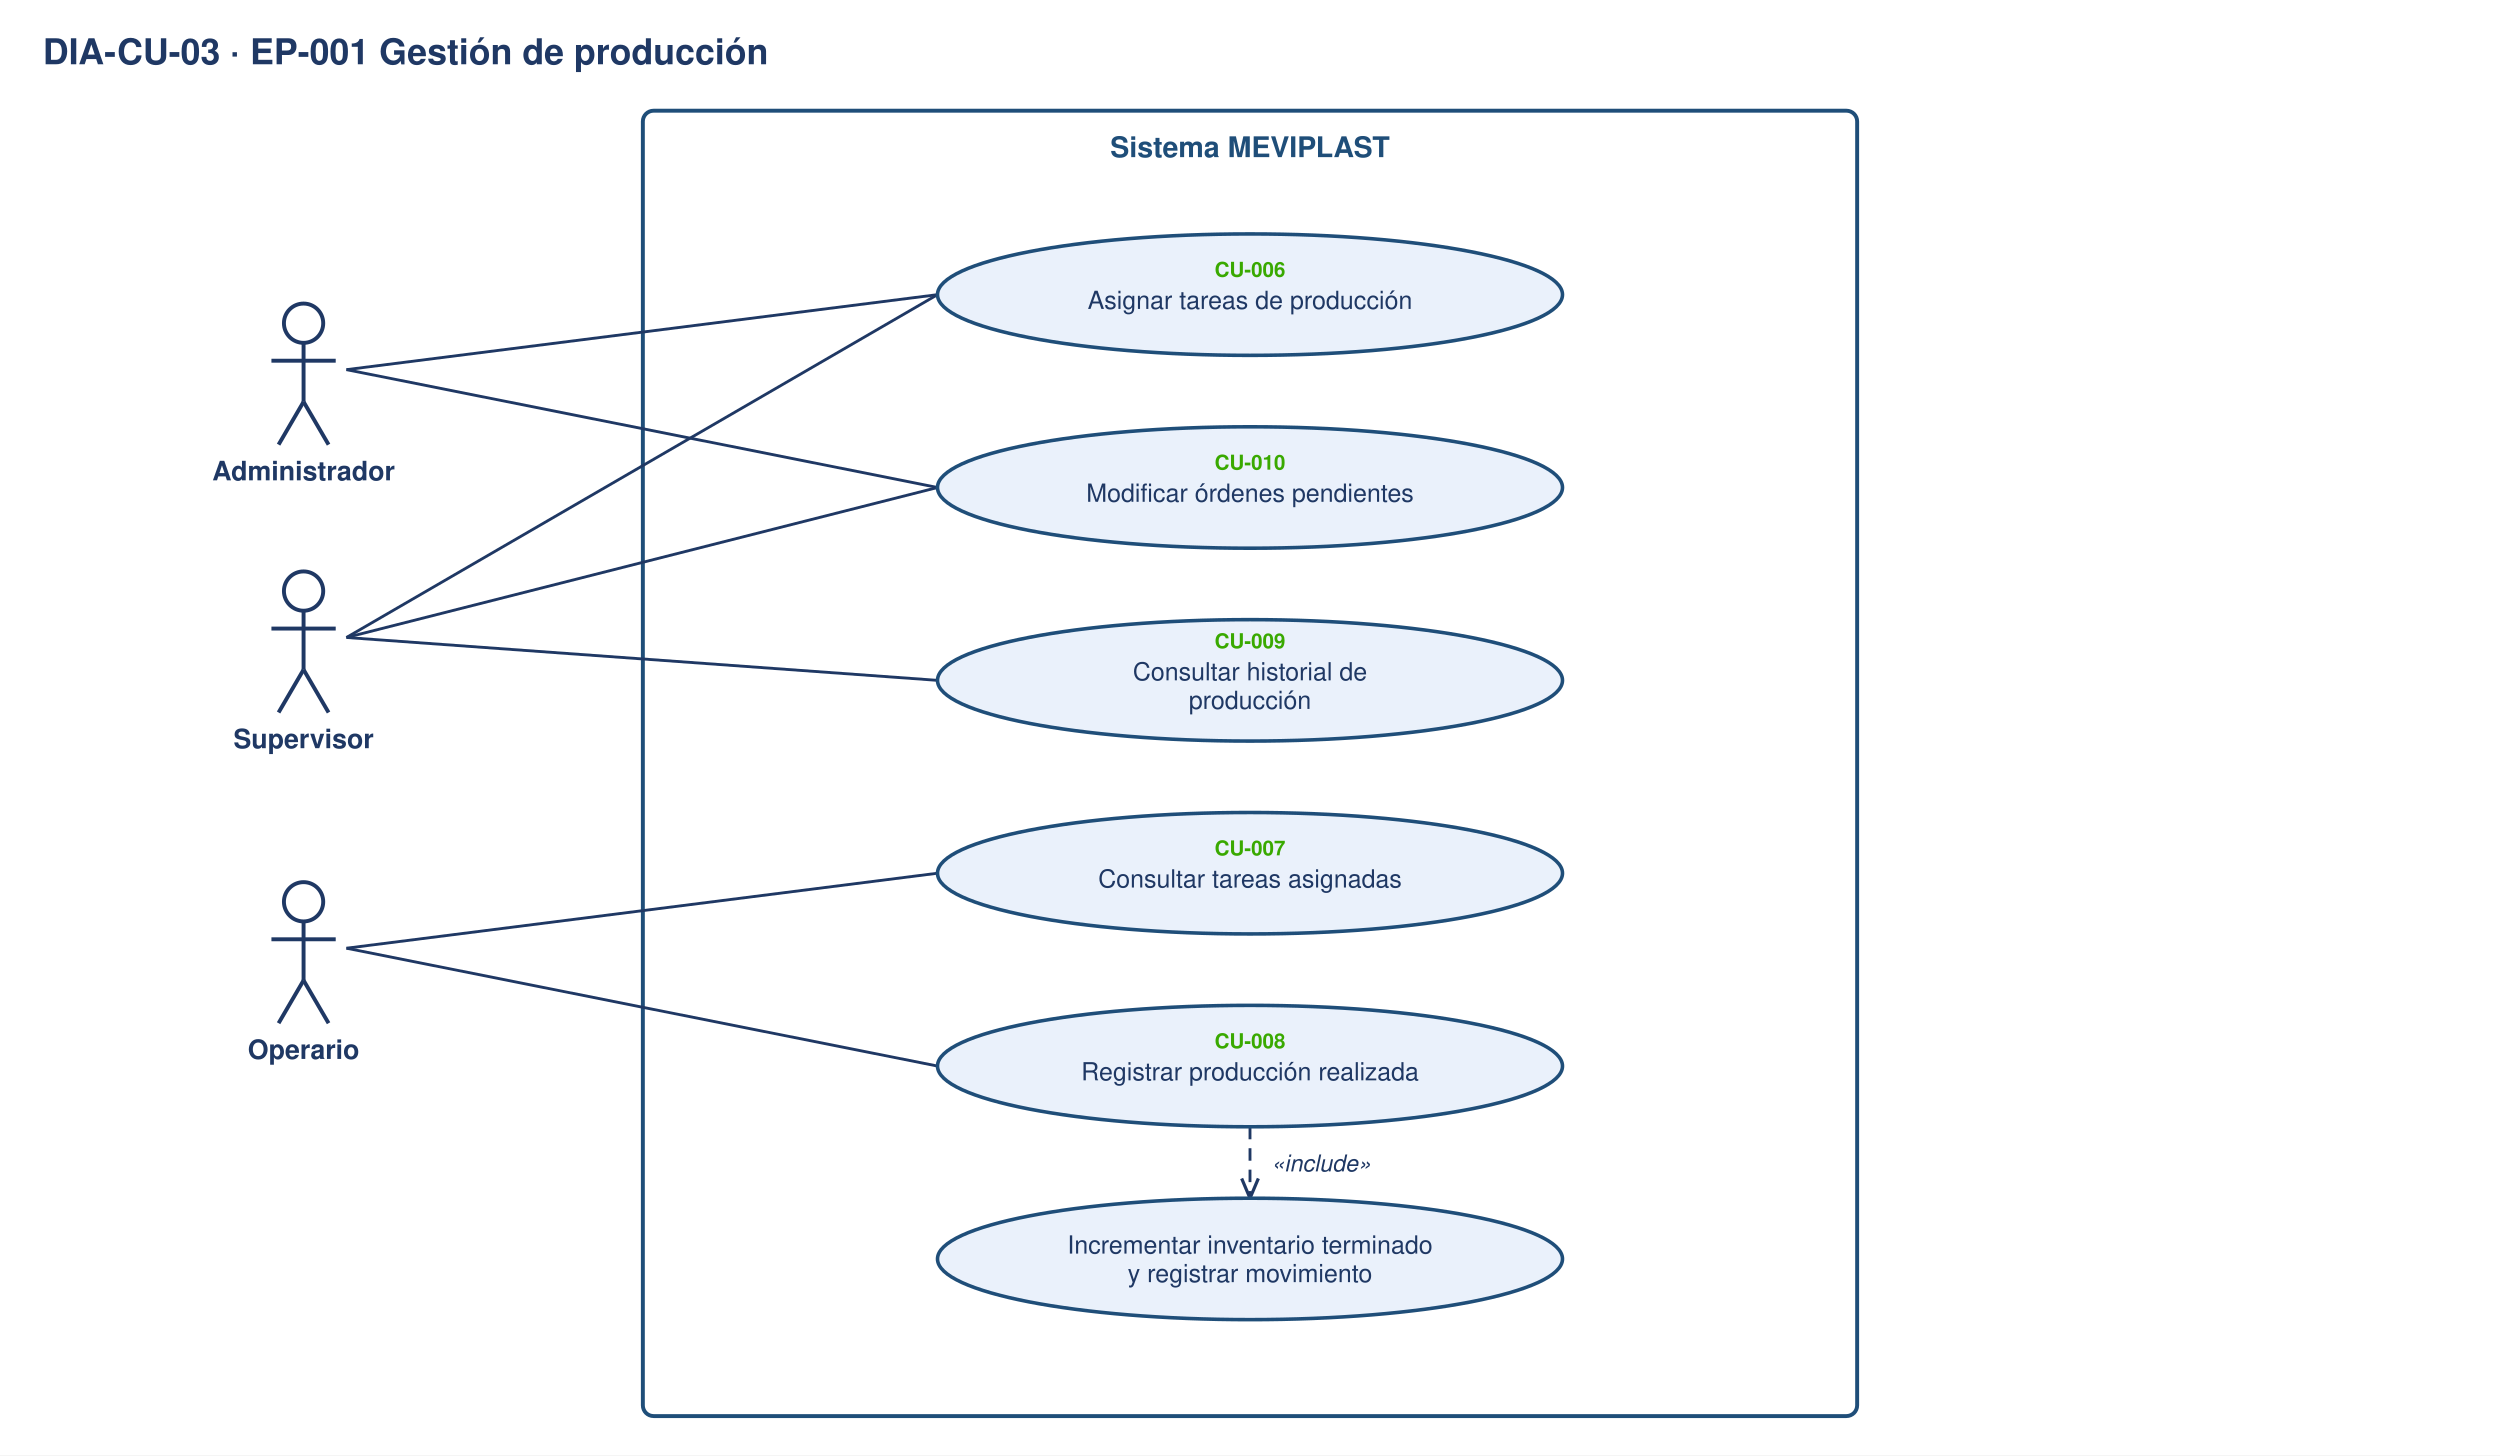
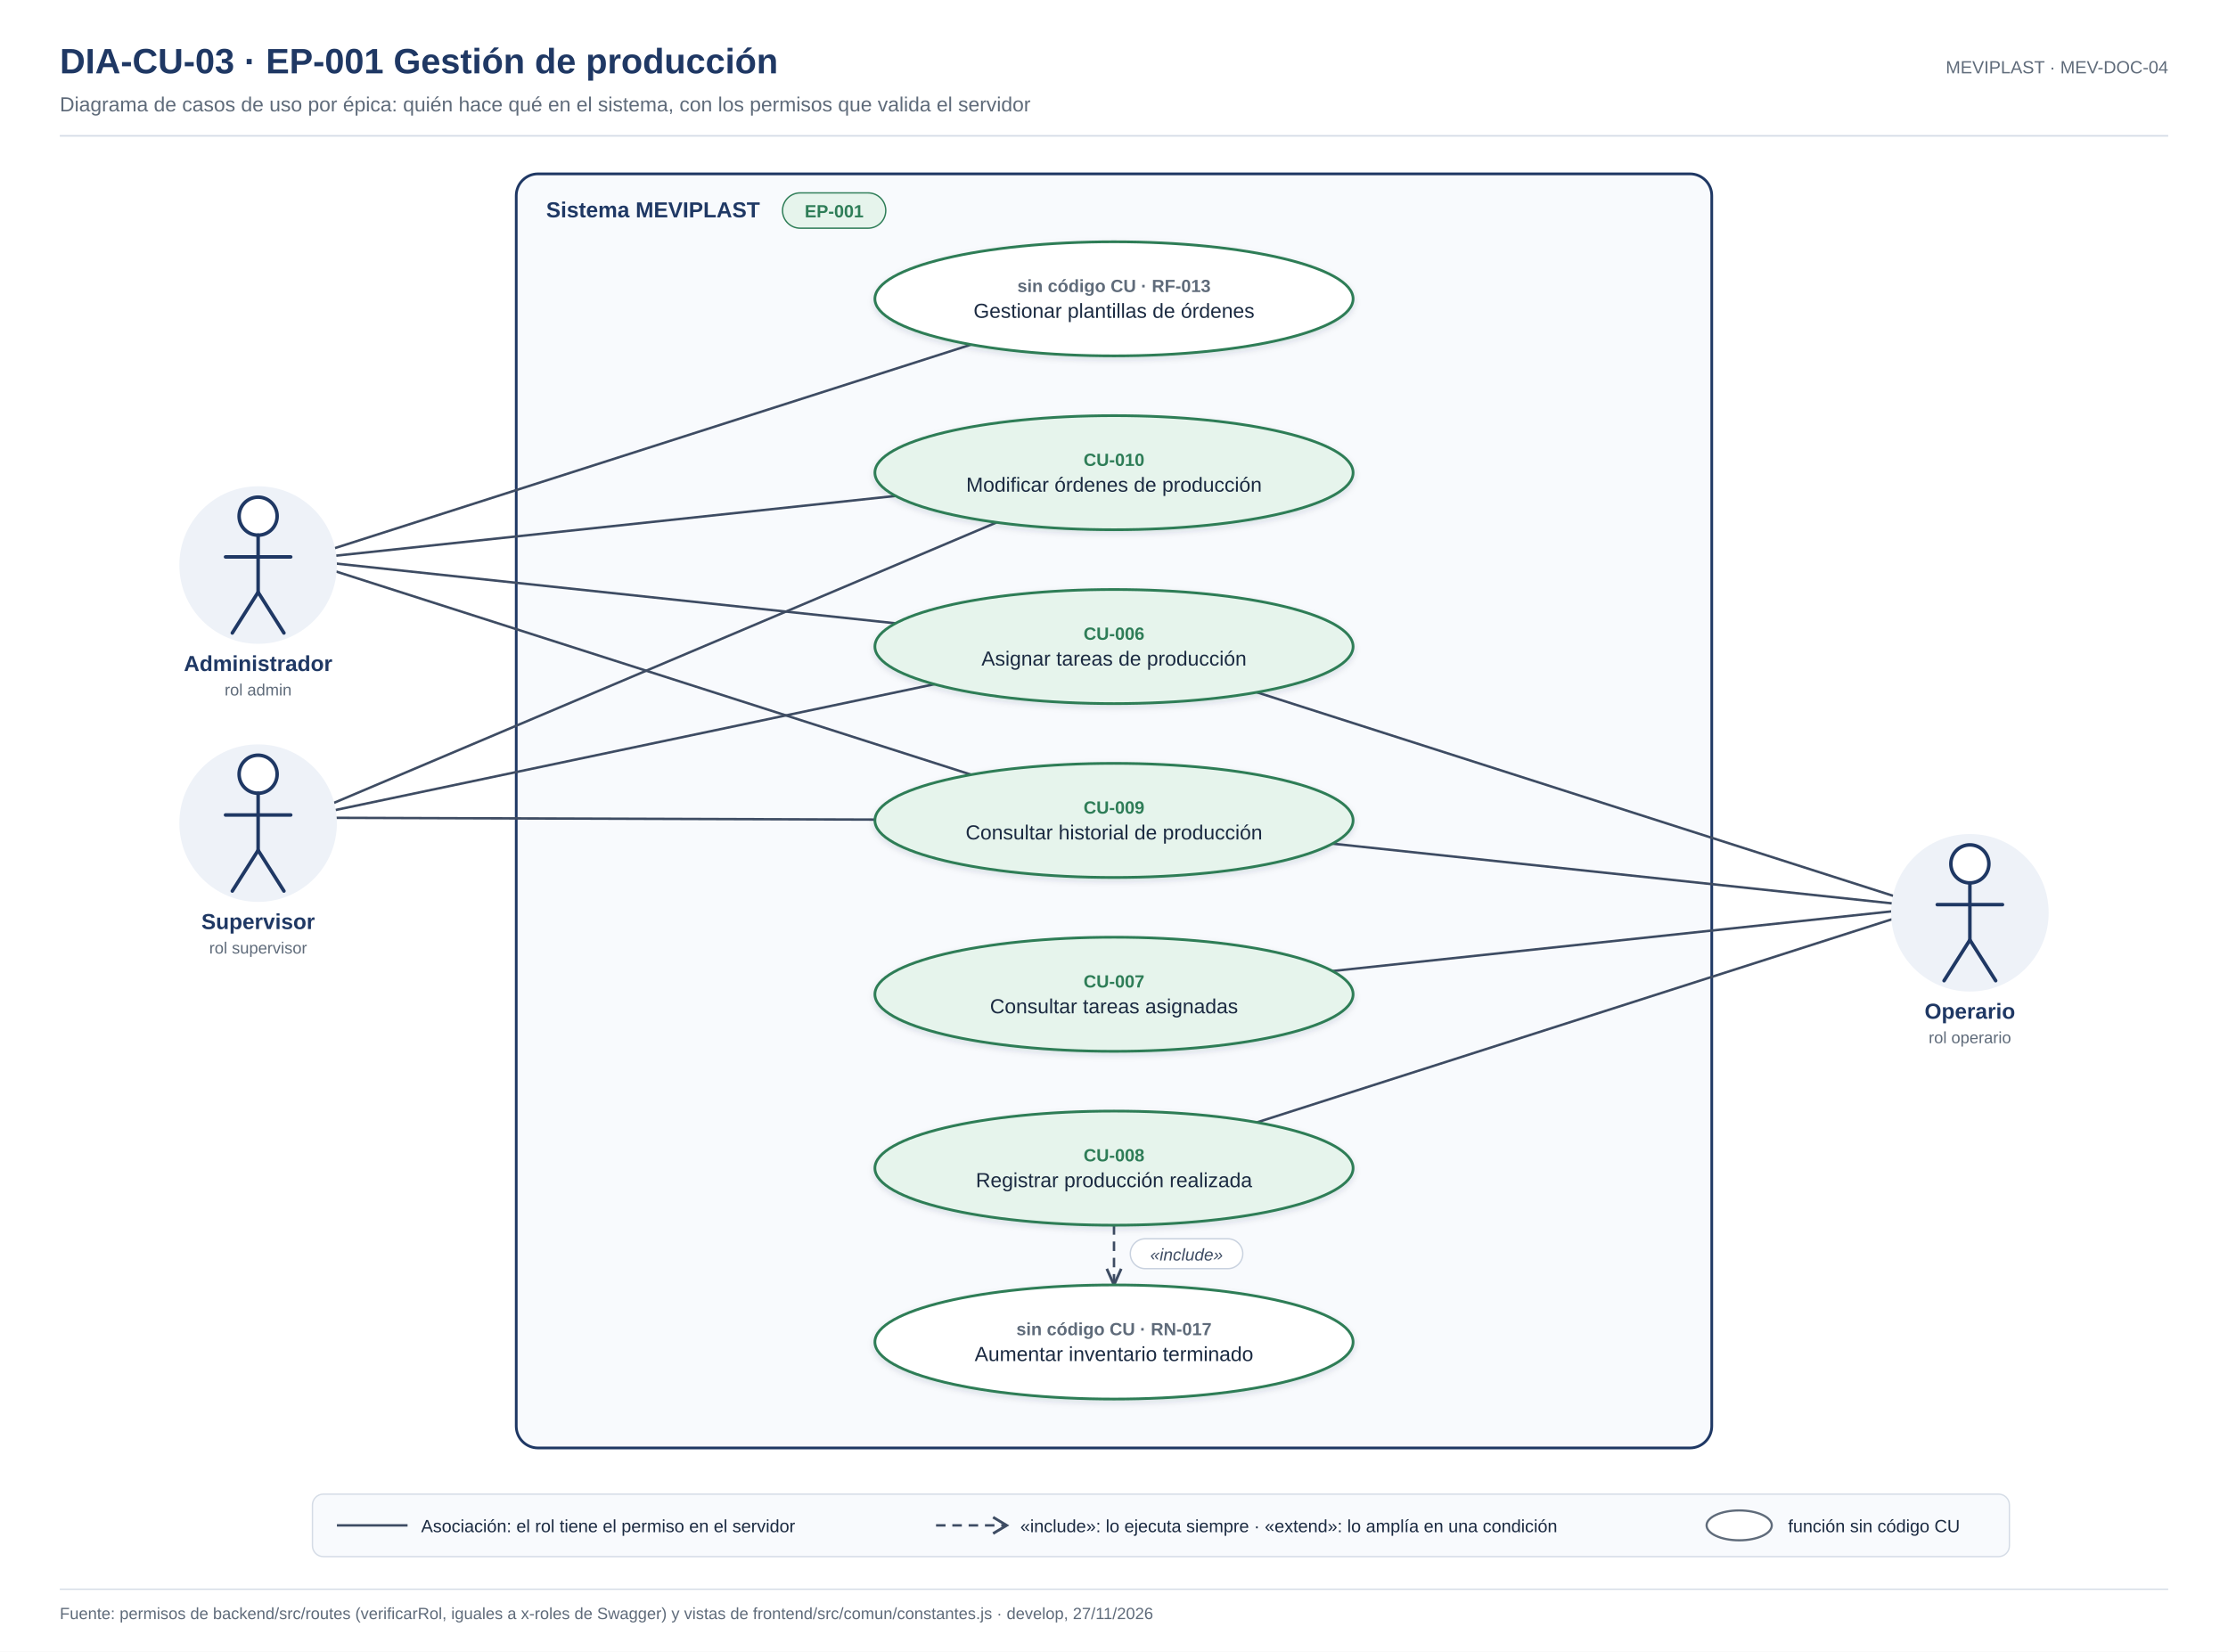
- <svg xmlns="http://www.w3.org/2000/svg" width="1400" height="815" viewBox="0 0 1400 815" font-family="Helvetica, Arial, sans-serif">
-   <rect width="1400" height="815" fill="#fff" />
-   <text x="24" y="36" font-size="20" font-weight="bold" fill="#1F3864">DIA-CU-03 · EP-001 Gestión de producción</text>
-   <rect x="360" y="62" width="680" height="731" rx="6" fill="none" stroke="#1F4E79" stroke-width="2.2" />
-   <text x="700" y="88" font-size="16" font-weight="bold" text-anchor="middle" fill="#1F4E79">Sistema MEVIPLAST</text>
-   <line x1="194" y1="207" x2="525" y2="165" stroke="#1F3864" stroke-width="1.6" />
-   <line x1="194" y1="207" x2="525" y2="273" stroke="#1F3864" stroke-width="1.6" />
-   <line x1="194" y1="357" x2="525" y2="165" stroke="#1F3864" stroke-width="1.6" />
-   <line x1="194" y1="357" x2="525" y2="273" stroke="#1F3864" stroke-width="1.6" />
-   <line x1="194" y1="357" x2="525" y2="381" stroke="#1F3864" stroke-width="1.6" />
-   <line x1="194" y1="531" x2="525" y2="489" stroke="#1F3864" stroke-width="1.6" />
-   <line x1="194" y1="531" x2="525" y2="597" stroke="#1F3864" stroke-width="1.6" />
-   <line x1="700" y1="631" x2="700" y2="671" stroke="#1F3864" stroke-width="1.6" stroke-dasharray="7,5" />
-   <polyline points="695.327,659.947 700,671 704.673,659.947" fill="none" stroke="#1F3864" stroke-width="1.8" />
-   <text x="712" y="656" font-size="13" font-style="italic" fill="#1F3864">«include»</text>
-   <ellipse cx="700" cy="165" rx="175" ry="34" fill="#EAF1FB" stroke="#1F4E79" stroke-width="2" />
-   <text x="700" y="155" font-size="11.5" font-weight="bold" text-anchor="middle" fill="#39A900">CU-006</text>
-   <text x="700" y="173" font-size="14" text-anchor="middle" fill="#1F3864">Asignar tareas de producción</text>
-   <ellipse cx="700" cy="273" rx="175" ry="34" fill="#EAF1FB" stroke="#1F4E79" stroke-width="2" />
-   <text x="700" y="263" font-size="11.5" font-weight="bold" text-anchor="middle" fill="#39A900">CU-010</text>
-   <text x="700" y="281" font-size="14" text-anchor="middle" fill="#1F3864">Modificar órdenes pendientes</text>
-   <ellipse cx="700" cy="381" rx="175" ry="34" fill="#EAF1FB" stroke="#1F4E79" stroke-width="2" />
-   <text x="700" y="363" font-size="11.5" font-weight="bold" text-anchor="middle" fill="#39A900">CU-009</text>
-   <text x="700" y="381" font-size="14" text-anchor="middle" fill="#1F3864">Consultar historial de</text>
-   <text x="700" y="397" font-size="14" text-anchor="middle" fill="#1F3864">producción</text>
-   <ellipse cx="700" cy="489" rx="175" ry="34" fill="#EAF1FB" stroke="#1F4E79" stroke-width="2" />
-   <text x="700" y="479" font-size="11.5" font-weight="bold" text-anchor="middle" fill="#39A900">CU-007</text>
-   <text x="700" y="497" font-size="14" text-anchor="middle" fill="#1F3864">Consultar tareas asignadas</text>
-   <ellipse cx="700" cy="597" rx="175" ry="34" fill="#EAF1FB" stroke="#1F4E79" stroke-width="2" />
-   <text x="700" y="587" font-size="11.5" font-weight="bold" text-anchor="middle" fill="#39A900">CU-008</text>
-   <text x="700" y="605" font-size="14" text-anchor="middle" fill="#1F3864">Registrar producción realizada</text>
-   <ellipse cx="700" cy="705" rx="175" ry="34" fill="#EAF1FB" stroke="#1F4E79" stroke-width="2" />
-   <text x="700" y="702" font-size="14" text-anchor="middle" fill="#1F3864">Incrementar inventario terminado</text>
-   <text x="700" y="718" font-size="14" text-anchor="middle" fill="#1F3864">y registrar movimiento</text>
-   <circle cx="170" cy="181" r="11" fill="#fff" stroke="#1F3864" stroke-width="2.2" />
-   <line x1="170" y1="192" x2="170" y2="225" stroke="#1F3864" stroke-width="2.2" />
-   <line x1="152" y1="202" x2="188" y2="202" stroke="#1F3864" stroke-width="2.2" />
-   <line x1="170" y1="225" x2="156" y2="249" stroke="#1F3864" stroke-width="2.2" />
-   <line x1="170" y1="225" x2="184" y2="249" stroke="#1F3864" stroke-width="2.2" />
-   <text x="170" y="269" font-size="15" font-weight="bold" text-anchor="middle" fill="#1F3864">Administrador</text>
-   <circle cx="170" cy="331" r="11" fill="#fff" stroke="#1F3864" stroke-width="2.2" />
-   <line x1="170" y1="342" x2="170" y2="375" stroke="#1F3864" stroke-width="2.2" />
-   <line x1="152" y1="352" x2="188" y2="352" stroke="#1F3864" stroke-width="2.2" />
-   <line x1="170" y1="375" x2="156" y2="399" stroke="#1F3864" stroke-width="2.2" />
-   <line x1="170" y1="375" x2="184" y2="399" stroke="#1F3864" stroke-width="2.2" />
-   <text x="170" y="419" font-size="15" font-weight="bold" text-anchor="middle" fill="#1F3864">Supervisor</text>
-   <circle cx="170" cy="505" r="11" fill="#fff" stroke="#1F3864" stroke-width="2.2" />
-   <line x1="170" y1="516" x2="170" y2="549" stroke="#1F3864" stroke-width="2.2" />
-   <line x1="152" y1="526" x2="188" y2="526" stroke="#1F3864" stroke-width="2.2" />
-   <line x1="170" y1="549" x2="156" y2="573" stroke="#1F3864" stroke-width="2.2" />
-   <line x1="170" y1="549" x2="184" y2="573" stroke="#1F3864" stroke-width="2.2" />
-   <text x="170" y="593" font-size="15" font-weight="bold" text-anchor="middle" fill="#1F3864">Operario</text>
+ <svg xmlns="http://www.w3.org/2000/svg" width="1640" height="1216" viewBox="0 0 1640 1216" font-family="Segoe UI, Arial, Helvetica, sans-serif">
+   <defs>
+     <filter id="sombra" x="-10%" y="-20%" width="120%" height="150%">
+       <feDropShadow dx="0" dy="2" stdDeviation="2.4" flood-color="#1B2A41" flood-opacity="0.13" />
+     </filter>
+   </defs>
+   <rect width="1640" height="1216" fill="#ffffff" />
+   <text x="44" y="54" font-size="26" font-weight="700" fill="#1F3864" text-anchor="start">DIA-CU-03 · EP-001 Gestión de producción</text>
+   <text x="44" y="82" font-size="15" font-weight="400" fill="#5F6B7A" text-anchor="start">Diagrama de casos de uso por épica: quién hace qué en el sistema, con los permisos que valida el servidor</text>
+   <text x="1596" y="54" font-size="13" font-weight="400" fill="#5F6B7A" text-anchor="end">MEVIPLAST · MEV-DOC-04</text>
+   <line x1="44" y1="100" x2="1596" y2="100" stroke="#D5DCE6" stroke-width="1.2" />
+   <rect x="380" y="128" width="880" height="938" rx="16" fill="#F8FAFD" stroke="#1F3864" stroke-width="2" />
+   <text x="402" y="160" font-size="16" font-weight="700" fill="#1F3864" text-anchor="start">Sistema MEVIPLAST</text>
+   <rect x="576" y="142" width="76" height="26" rx="13" fill="#E6F4EC" stroke="#2E7D57" />
+   <text x="614" y="160" font-size="13" font-weight="700" fill="#2E7D57" text-anchor="middle">EP-001</text>
+   <line x1="220" y1="412" x2="714.8" y2="253.7" stroke="#3E4C63" stroke-width="1.8" />
+   <line x1="220" y1="412" x2="659.3" y2="365.1" stroke="#3E4C63" stroke-width="1.8" />
+   <line x1="220" y1="412" x2="659.3" y2="458.9" stroke="#3E4C63" stroke-width="1.8" />
+   <line x1="220" y1="412" x2="714.8" y2="570.3" stroke="#3E4C63" stroke-width="1.8" />
+   <line x1="220" y1="602" x2="733.6" y2="384.6" stroke="#3E4C63" stroke-width="1.8" />
+   <line x1="220" y1="602" x2="687.9" y2="503.7" stroke="#3E4C63" stroke-width="1.8" />
+   <line x1="220" y1="602" x2="644" y2="603.4" stroke="#3E4C63" stroke-width="1.8" />
+   <line x1="1420" y1="668" x2="925.2" y2="509.7" stroke="#3E4C63" stroke-width="1.8" />
+   <line x1="1420" y1="668" x2="980.7" y2="621.1" stroke="#3E4C63" stroke-width="1.8" />
+   <line x1="1420" y1="668" x2="980.7" y2="714.9" stroke="#3E4C63" stroke-width="1.8" />
+   <line x1="1420" y1="668" x2="925.2" y2="826.3" stroke="#3E4C63" stroke-width="1.8" />
+   <line x1="820" y1="902" x2="820" y2="946" stroke="#3E4C63" stroke-width="1.8" stroke-dasharray="7,5" />
+   <polyline points="814.7,934.1 820,946 825.3,934.1" fill="none" stroke="#3E4C63" stroke-width="2" stroke-linejoin="round" />
+   <rect x="832" y="912" width="82.8" height="22" rx="11" fill="#fff" stroke="#C9D2DF" stroke-width="1" />
+   <text x="873.4" y="928" font-size="12.5" font-weight="400" fill="#3E4C63" text-anchor="middle" font-style="italic">«include»</text>
+   <g filter="url(#sombra)">
+     <ellipse cx="820" cy="220" rx="176" ry="42" fill="#ffffff" stroke="#2E7D57" stroke-width="2" />
+   </g>
+   <text x="820" y="215" font-size="13" font-weight="700" fill="#5F6B7A" text-anchor="middle">sin código CU · RF-013</text>
+   <text x="820" y="234" font-size="15" font-weight="400" fill="#1B2A41" text-anchor="middle">Gestionar plantillas de órdenes</text>
+   <g filter="url(#sombra)">
+     <ellipse cx="820" cy="348" rx="176" ry="42" fill="#E6F4EC" stroke="#2E7D57" stroke-width="2" />
+   </g>
+   <text x="820" y="343" font-size="13" font-weight="700" fill="#2E7D57" text-anchor="middle">CU-010</text>
+   <text x="820" y="362" font-size="15" font-weight="400" fill="#1B2A41" text-anchor="middle">Modificar órdenes de producción</text>
+   <g filter="url(#sombra)">
+     <ellipse cx="820" cy="476" rx="176" ry="42" fill="#E6F4EC" stroke="#2E7D57" stroke-width="2" />
+   </g>
+   <text x="820" y="471" font-size="13" font-weight="700" fill="#2E7D57" text-anchor="middle">CU-006</text>
+   <text x="820" y="490" font-size="15" font-weight="400" fill="#1B2A41" text-anchor="middle">Asignar tareas de producción</text>
+   <g filter="url(#sombra)">
+     <ellipse cx="820" cy="604" rx="176" ry="42" fill="#E6F4EC" stroke="#2E7D57" stroke-width="2" />
+   </g>
+   <text x="820" y="599" font-size="13" font-weight="700" fill="#2E7D57" text-anchor="middle">CU-009</text>
+   <text x="820" y="618" font-size="15" font-weight="400" fill="#1B2A41" text-anchor="middle">Consultar historial de producción</text>
+   <g filter="url(#sombra)">
+     <ellipse cx="820" cy="732" rx="176" ry="42" fill="#E6F4EC" stroke="#2E7D57" stroke-width="2" />
+   </g>
+   <text x="820" y="727" font-size="13" font-weight="700" fill="#2E7D57" text-anchor="middle">CU-007</text>
+   <text x="820" y="746" font-size="15" font-weight="400" fill="#1B2A41" text-anchor="middle">Consultar tareas asignadas</text>
+   <g filter="url(#sombra)">
+     <ellipse cx="820" cy="860" rx="176" ry="42" fill="#E6F4EC" stroke="#2E7D57" stroke-width="2" />
+   </g>
+   <text x="820" y="855" font-size="13" font-weight="700" fill="#2E7D57" text-anchor="middle">CU-008</text>
+   <text x="820" y="874" font-size="15" font-weight="400" fill="#1B2A41" text-anchor="middle">Registrar producción realizada</text>
+   <g filter="url(#sombra)">
+     <ellipse cx="820" cy="988" rx="176" ry="42" fill="#ffffff" stroke="#2E7D57" stroke-width="2" />
+   </g>
+   <text x="820" y="983" font-size="13" font-weight="700" fill="#5F6B7A" text-anchor="middle">sin código CU · RN-017</text>
+   <text x="820" y="1002" font-size="15" font-weight="400" fill="#1B2A41" text-anchor="middle">Aumentar inventario terminado</text>
+   <circle cx="190" cy="416" r="58" fill="#EEF2F8" />
+   <circle cx="190" cy="380" r="14" fill="#fff" stroke="#1F3864" stroke-width="2.6" />
+   <line x1="190" y1="394" x2="190" y2="436" stroke="#1F3864" stroke-width="2.6" stroke-linecap="round" />
+   <line x1="166" y1="410" x2="214" y2="410" stroke="#1F3864" stroke-width="2.6" stroke-linecap="round" />
+   <polyline points="171,466 190,436 209,466" fill="none" stroke="#1F3864" stroke-width="2.6" stroke-linecap="round" stroke-linejoin="round" />
+   <text x="190" y="494" font-size="16" font-weight="700" fill="#1F3864" text-anchor="middle">Administrador</text>
+   <text x="190" y="512" font-size="12" font-weight="400" fill="#5F6B7A" text-anchor="middle">rol admin</text>
+   <circle cx="190" cy="606" r="58" fill="#EEF2F8" />
+   <circle cx="190" cy="570" r="14" fill="#fff" stroke="#1F3864" stroke-width="2.6" />
+   <line x1="190" y1="584" x2="190" y2="626" stroke="#1F3864" stroke-width="2.6" stroke-linecap="round" />
+   <line x1="166" y1="600" x2="214" y2="600" stroke="#1F3864" stroke-width="2.6" stroke-linecap="round" />
+   <polyline points="171,656 190,626 209,656" fill="none" stroke="#1F3864" stroke-width="2.6" stroke-linecap="round" stroke-linejoin="round" />
+   <text x="190" y="684" font-size="16" font-weight="700" fill="#1F3864" text-anchor="middle">Supervisor</text>
+   <text x="190" y="702" font-size="12" font-weight="400" fill="#5F6B7A" text-anchor="middle">rol supervisor</text>
+   <circle cx="1450" cy="672" r="58" fill="#EEF2F8" />
+   <circle cx="1450" cy="636" r="14" fill="#fff" stroke="#1F3864" stroke-width="2.6" />
+   <line x1="1450" y1="650" x2="1450" y2="692" stroke="#1F3864" stroke-width="2.6" stroke-linecap="round" />
+   <line x1="1426" y1="666" x2="1474" y2="666" stroke="#1F3864" stroke-width="2.6" stroke-linecap="round" />
+   <polyline points="1431,722 1450,692 1469,722" fill="none" stroke="#1F3864" stroke-width="2.6" stroke-linecap="round" stroke-linejoin="round" />
+   <text x="1450" y="750" font-size="16" font-weight="700" fill="#1F3864" text-anchor="middle">Operario</text>
+   <text x="1450" y="768" font-size="12" font-weight="400" fill="#5F6B7A" text-anchor="middle">rol operario</text>
+   <rect x="230" y="1100" width="1249.1" height="46" rx="8" fill="#F8FAFD" stroke="#D5DCE6" />
+   <line x1="248" y1="1123" x2="300" y2="1123" stroke="#3E4C63" stroke-width="1.8" />
+   <text x="310" y="1128" font-size="13" font-weight="400" fill="#1B2A41" text-anchor="start">Asociación: el rol tiene el permiso en el servidor</text>
+   <line x1="689" y1="1123" x2="741" y2="1123" stroke="#3E4C63" stroke-width="1.8" stroke-dasharray="7,5" />
+   <polyline points="731,1117 741,1123 731,1129" fill="none" stroke="#3E4C63" stroke-width="2" />
+   <text x="751" y="1128" font-size="13" font-weight="400" fill="#1B2A41" text-anchor="start">«include»: lo ejecuta siempre · «extend»: lo amplía en una condición</text>
+   <ellipse cx="1280.2" cy="1123" rx="24" ry="11" fill="#fff" stroke="#5F6B7A" stroke-width="1.6" />
+   <text x="1316.2" y="1128" font-size="13" font-weight="400" fill="#1B2A41" text-anchor="start">función sin código CU</text>
+   <line x1="44" y1="1170" x2="1596" y2="1170" stroke="#D5DCE6" stroke-width="1" />
+   <text x="44" y="1192" font-size="12" font-weight="400" fill="#5F6B7A" text-anchor="start">Fuente: permisos de backend/src/routes (verificarRol, iguales a x-roles de Swagger) y vistas de frontend/src/comun/constantes.js · develop, 27/11/2026</text>
</svg>
